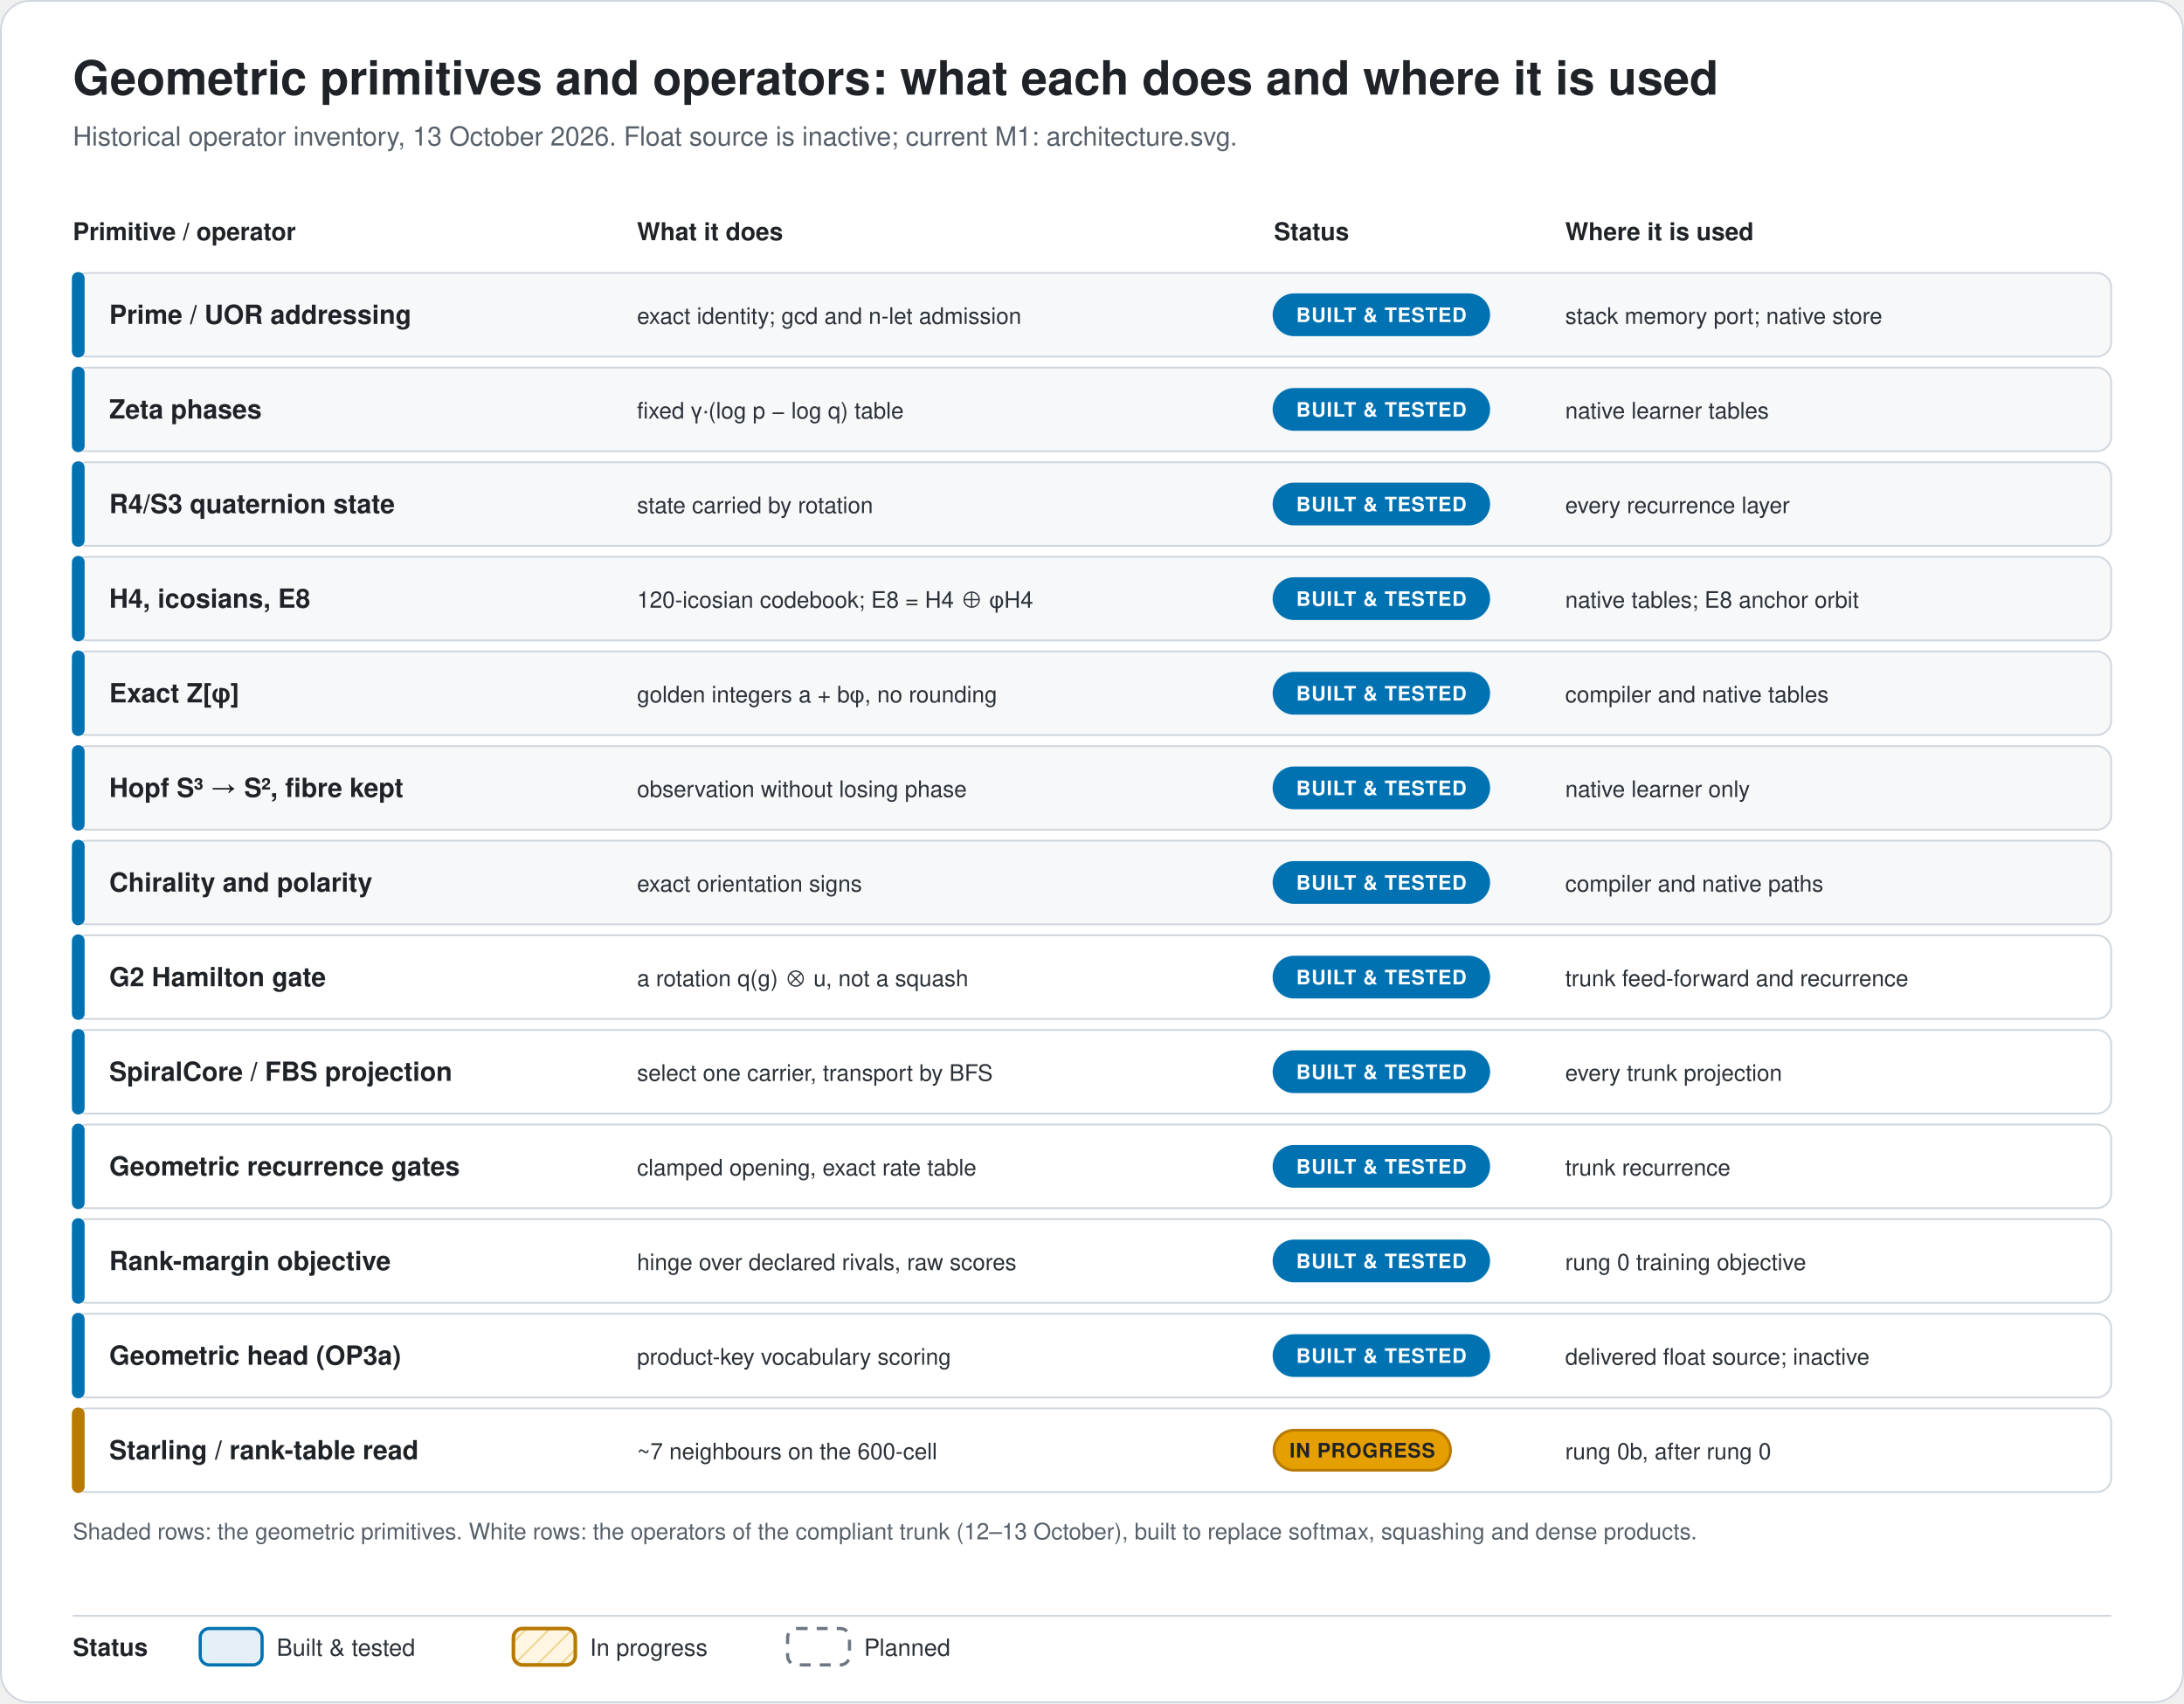
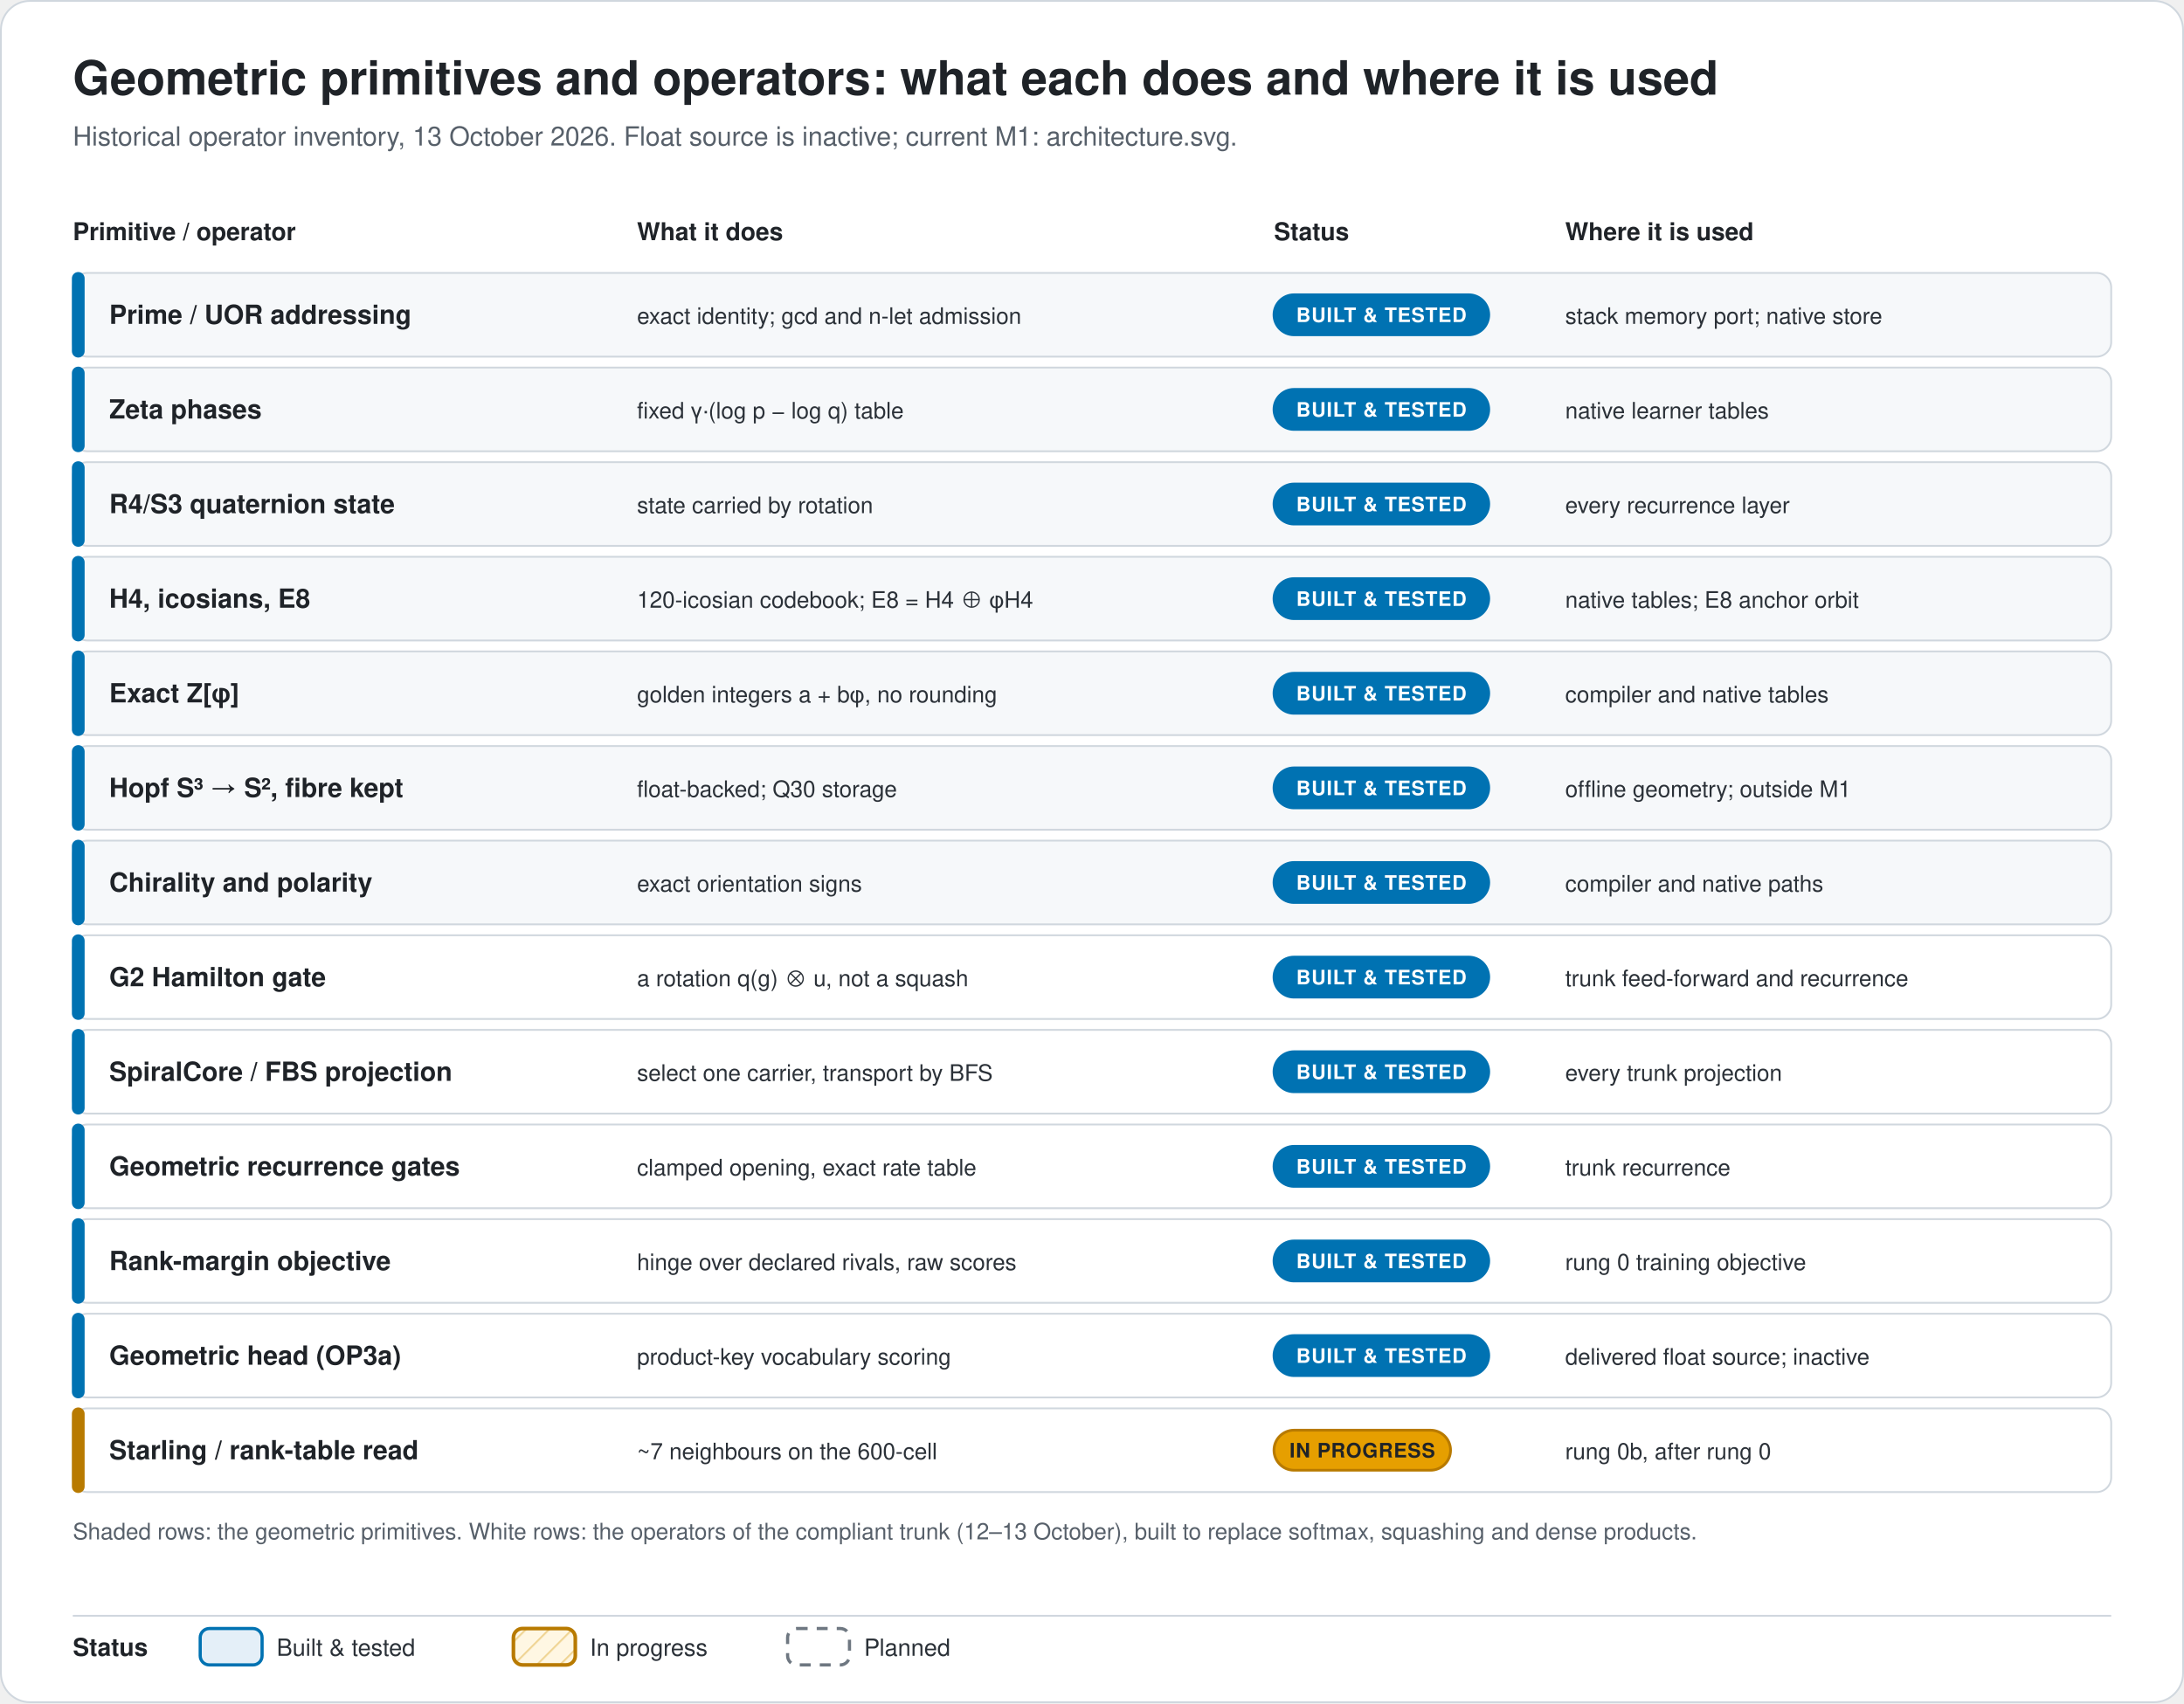
<svg xmlns="http://www.w3.org/2000/svg" viewBox="0 0 1200 936" width="1200" height="936" role="img" aria-labelledby="t d" font-family="-apple-system, BlinkMacSystemFont, 'Segoe UI', Helvetica, Arial, sans-serif">
  <defs>
    <marker id="ah" viewBox="0 0 10 10" refX="9" refY="5" markerWidth="8" markerHeight="8" orient="auto-start-reverse">
      <path d="M0,0 L10,5 L0,10 z" fill="#424A53" />
    </marker>
    <pattern id="hP" width="9" height="9" patternUnits="userSpaceOnUse" patternTransform="rotate(45)">
      <rect width="9" height="9" fill="#FFF7E3" />
      <line x1="0" y1="0" x2="0" y2="9" stroke="#F1D79A" stroke-width="2.2" />
    </pattern>
    <pattern id="hF" width="8" height="8" patternUnits="userSpaceOnUse">
      <rect width="8" height="8" fill="#F0F2F4" />
      <path d="M0,0 L8,8 M8,0 L0,8" stroke="#D3D8DD" stroke-width="1" />
    </pattern>
  </defs>
  <rect x="0.5" y="0.5" width="1199" height="935" rx="16" fill="#FFFFFF" stroke="#D0D7DE" stroke-width="1" />
  <text x="40" y="52" font-size="26" font-weight="700" fill="#1F2328" text-anchor="start">Geometric primitives and operators: what each does and where it is used</text>
  <text x="40" y="80" font-size="14.5" font-weight="400" fill="#57606A" text-anchor="start">Historical operator inventory, 13 October 2026. Float source is inactive; current M1: architecture.svg.</text>
  <text x="40" y="132" font-size="13.5" font-weight="700" fill="#1F2328" text-anchor="start">Primitive / operator</text>
  <text x="350" y="132" font-size="13.5" font-weight="700" fill="#1F2328" text-anchor="start">What it does</text>
  <text x="700" y="132" font-size="13.5" font-weight="700" fill="#1F2328" text-anchor="start">Status</text>
  <text x="860" y="132" font-size="13.5" font-weight="700" fill="#1F2328" text-anchor="start">Where it is used</text>
  <rect x="40" y="150" width="1120" height="46" rx="8" fill="#F6F8FA" stroke="#D0D7DE" stroke-width="1" />
  <rect x="40" y="150" width="6" height="46" rx="3" fill="#0072B2" stroke="#0072B2" stroke-width="1" />
  <text x="60" y="178" font-size="14.5" font-weight="700" fill="#1F2328" text-anchor="start">Prime / UOR addressing</text>
  <text x="350" y="178" font-size="12.5" font-weight="400" fill="#2B3138" text-anchor="start">exact identity; gcd and n-let admission</text>
  <rect x="700" y="162" width="118" height="22" rx="11" fill="#0072B2" stroke="#0072B2" stroke-width="1.5" />
  <text x="759" y="177" font-size="11" font-weight="700" fill="#FFFFFF" text-anchor="middle" letter-spacing="0.4">BUILT &amp; TESTED</text>
  <text x="860" y="178" font-size="12.5" font-weight="400" fill="#2B3138" text-anchor="start">stack memory port; native store</text>
  <rect x="40" y="202" width="1120" height="46" rx="8" fill="#F6F8FA" stroke="#D0D7DE" stroke-width="1" />
  <rect x="40" y="202" width="6" height="46" rx="3" fill="#0072B2" stroke="#0072B2" stroke-width="1" />
  <text x="60" y="230" font-size="14.5" font-weight="700" fill="#1F2328" text-anchor="start">Zeta phases</text>
  <text x="350" y="230" font-size="12.5" font-weight="400" fill="#2B3138" text-anchor="start">fixed γ·(log p − log q) table</text>
  <rect x="700" y="214" width="118" height="22" rx="11" fill="#0072B2" stroke="#0072B2" stroke-width="1.5" />
  <text x="759" y="229" font-size="11" font-weight="700" fill="#FFFFFF" text-anchor="middle" letter-spacing="0.4">BUILT &amp; TESTED</text>
  <text x="860" y="230" font-size="12.5" font-weight="400" fill="#2B3138" text-anchor="start">native learner tables</text>
  <rect x="40" y="254" width="1120" height="46" rx="8" fill="#F6F8FA" stroke="#D0D7DE" stroke-width="1" />
  <rect x="40" y="254" width="6" height="46" rx="3" fill="#0072B2" stroke="#0072B2" stroke-width="1" />
  <text x="60" y="282" font-size="14.5" font-weight="700" fill="#1F2328" text-anchor="start">R4/S3 quaternion state</text>
  <text x="350" y="282" font-size="12.5" font-weight="400" fill="#2B3138" text-anchor="start">state carried by rotation</text>
  <rect x="700" y="266" width="118" height="22" rx="11" fill="#0072B2" stroke="#0072B2" stroke-width="1.5" />
  <text x="759" y="281" font-size="11" font-weight="700" fill="#FFFFFF" text-anchor="middle" letter-spacing="0.4">BUILT &amp; TESTED</text>
  <text x="860" y="282" font-size="12.5" font-weight="400" fill="#2B3138" text-anchor="start">every recurrence layer</text>
  <rect x="40" y="306" width="1120" height="46" rx="8" fill="#F6F8FA" stroke="#D0D7DE" stroke-width="1" />
  <rect x="40" y="306" width="6" height="46" rx="3" fill="#0072B2" stroke="#0072B2" stroke-width="1" />
  <text x="60" y="334" font-size="14.5" font-weight="700" fill="#1F2328" text-anchor="start">H4, icosians, E8</text>
  <text x="350" y="334" font-size="12.5" font-weight="400" fill="#2B3138" text-anchor="start">120-icosian codebook; E8 = H4 ⊕ φH4</text>
  <rect x="700" y="318" width="118" height="22" rx="11" fill="#0072B2" stroke="#0072B2" stroke-width="1.5" />
  <text x="759" y="333" font-size="11" font-weight="700" fill="#FFFFFF" text-anchor="middle" letter-spacing="0.4">BUILT &amp; TESTED</text>
  <text x="860" y="334" font-size="12.5" font-weight="400" fill="#2B3138" text-anchor="start">native tables; E8 anchor orbit</text>
  <rect x="40" y="358" width="1120" height="46" rx="8" fill="#F6F8FA" stroke="#D0D7DE" stroke-width="1" />
  <rect x="40" y="358" width="6" height="46" rx="3" fill="#0072B2" stroke="#0072B2" stroke-width="1" />
  <text x="60" y="386" font-size="14.5" font-weight="700" fill="#1F2328" text-anchor="start">Exact Z[φ]</text>
  <text x="350" y="386" font-size="12.5" font-weight="400" fill="#2B3138" text-anchor="start">golden integers a + bφ, no rounding</text>
  <rect x="700" y="370" width="118" height="22" rx="11" fill="#0072B2" stroke="#0072B2" stroke-width="1.5" />
  <text x="759" y="385" font-size="11" font-weight="700" fill="#FFFFFF" text-anchor="middle" letter-spacing="0.4">BUILT &amp; TESTED</text>
  <text x="860" y="386" font-size="12.5" font-weight="400" fill="#2B3138" text-anchor="start">compiler and native tables</text>
  <rect x="40" y="410" width="1120" height="46" rx="8" fill="#F6F8FA" stroke="#D0D7DE" stroke-width="1" />
  <rect x="40" y="410" width="6" height="46" rx="3" fill="#0072B2" stroke="#0072B2" stroke-width="1" />
  <text x="60" y="438" font-size="14.5" font-weight="700" fill="#1F2328" text-anchor="start">Hopf S³ → S², fibre kept</text>
-   <text x="350" y="438" font-size="12.5" font-weight="400" fill="#2B3138" text-anchor="start">observation without losing phase</text>
+   <text x="350" y="438" font-size="12.5" font-weight="400" fill="#2B3138" text-anchor="start">float-backed; Q30 storage</text>
  <rect x="700" y="422" width="118" height="22" rx="11" fill="#0072B2" stroke="#0072B2" stroke-width="1.5" />
  <text x="759" y="437" font-size="11" font-weight="700" fill="#FFFFFF" text-anchor="middle" letter-spacing="0.4">BUILT &amp; TESTED</text>
-   <text x="860" y="438" font-size="12.5" font-weight="400" fill="#2B3138" text-anchor="start">native learner only</text>
+   <text x="860" y="438" font-size="12.5" font-weight="400" fill="#2B3138" text-anchor="start">offline geometry; outside M1</text>
  <rect x="40" y="462" width="1120" height="46" rx="8" fill="#F6F8FA" stroke="#D0D7DE" stroke-width="1" />
  <rect x="40" y="462" width="6" height="46" rx="3" fill="#0072B2" stroke="#0072B2" stroke-width="1" />
  <text x="60" y="490" font-size="14.5" font-weight="700" fill="#1F2328" text-anchor="start">Chirality and polarity</text>
  <text x="350" y="490" font-size="12.5" font-weight="400" fill="#2B3138" text-anchor="start">exact orientation signs</text>
  <rect x="700" y="474" width="118" height="22" rx="11" fill="#0072B2" stroke="#0072B2" stroke-width="1.5" />
  <text x="759" y="489" font-size="11" font-weight="700" fill="#FFFFFF" text-anchor="middle" letter-spacing="0.4">BUILT &amp; TESTED</text>
  <text x="860" y="490" font-size="12.5" font-weight="400" fill="#2B3138" text-anchor="start">compiler and native paths</text>
  <rect x="40" y="514" width="1120" height="46" rx="8" fill="#FFFFFF" stroke="#D0D7DE" stroke-width="1" />
  <rect x="40" y="514" width="6" height="46" rx="3" fill="#0072B2" stroke="#0072B2" stroke-width="1" />
  <text x="60" y="542" font-size="14.5" font-weight="700" fill="#1F2328" text-anchor="start">G2 Hamilton gate</text>
  <text x="350" y="542" font-size="12.5" font-weight="400" fill="#2B3138" text-anchor="start">a rotation q(g) ⊗ u, not a squash</text>
  <rect x="700" y="526" width="118" height="22" rx="11" fill="#0072B2" stroke="#0072B2" stroke-width="1.5" />
  <text x="759" y="541" font-size="11" font-weight="700" fill="#FFFFFF" text-anchor="middle" letter-spacing="0.4">BUILT &amp; TESTED</text>
  <text x="860" y="542" font-size="12.5" font-weight="400" fill="#2B3138" text-anchor="start">trunk feed-forward and recurrence</text>
  <rect x="40" y="566" width="1120" height="46" rx="8" fill="#FFFFFF" stroke="#D0D7DE" stroke-width="1" />
  <rect x="40" y="566" width="6" height="46" rx="3" fill="#0072B2" stroke="#0072B2" stroke-width="1" />
  <text x="60" y="594" font-size="14.5" font-weight="700" fill="#1F2328" text-anchor="start">SpiralCore / FBS projection</text>
  <text x="350" y="594" font-size="12.5" font-weight="400" fill="#2B3138" text-anchor="start">select one carrier, transport by BFS</text>
  <rect x="700" y="578" width="118" height="22" rx="11" fill="#0072B2" stroke="#0072B2" stroke-width="1.5" />
  <text x="759" y="593" font-size="11" font-weight="700" fill="#FFFFFF" text-anchor="middle" letter-spacing="0.4">BUILT &amp; TESTED</text>
  <text x="860" y="594" font-size="12.5" font-weight="400" fill="#2B3138" text-anchor="start">every trunk projection</text>
  <rect x="40" y="618" width="1120" height="46" rx="8" fill="#FFFFFF" stroke="#D0D7DE" stroke-width="1" />
  <rect x="40" y="618" width="6" height="46" rx="3" fill="#0072B2" stroke="#0072B2" stroke-width="1" />
  <text x="60" y="646" font-size="14.5" font-weight="700" fill="#1F2328" text-anchor="start">Geometric recurrence gates</text>
  <text x="350" y="646" font-size="12.5" font-weight="400" fill="#2B3138" text-anchor="start">clamped opening, exact rate table</text>
  <rect x="700" y="630" width="118" height="22" rx="11" fill="#0072B2" stroke="#0072B2" stroke-width="1.5" />
  <text x="759" y="645" font-size="11" font-weight="700" fill="#FFFFFF" text-anchor="middle" letter-spacing="0.4">BUILT &amp; TESTED</text>
  <text x="860" y="646" font-size="12.5" font-weight="400" fill="#2B3138" text-anchor="start">trunk recurrence</text>
  <rect x="40" y="670" width="1120" height="46" rx="8" fill="#FFFFFF" stroke="#D0D7DE" stroke-width="1" />
  <rect x="40" y="670" width="6" height="46" rx="3" fill="#0072B2" stroke="#0072B2" stroke-width="1" />
  <text x="60" y="698" font-size="14.5" font-weight="700" fill="#1F2328" text-anchor="start">Rank-margin objective</text>
  <text x="350" y="698" font-size="12.5" font-weight="400" fill="#2B3138" text-anchor="start">hinge over declared rivals, raw scores</text>
  <rect x="700" y="682" width="118" height="22" rx="11" fill="#0072B2" stroke="#0072B2" stroke-width="1.5" />
  <text x="759" y="697" font-size="11" font-weight="700" fill="#FFFFFF" text-anchor="middle" letter-spacing="0.4">BUILT &amp; TESTED</text>
  <text x="860" y="698" font-size="12.5" font-weight="400" fill="#2B3138" text-anchor="start">rung 0 training objective</text>
  <rect x="40" y="722" width="1120" height="46" rx="8" fill="#FFFFFF" stroke="#D0D7DE" stroke-width="1" />
  <rect x="40" y="722" width="6" height="46" rx="3" fill="#0072B2" stroke="#0072B2" stroke-width="1" />
  <text x="60" y="750" font-size="14.5" font-weight="700" fill="#1F2328" text-anchor="start">Geometric head (OP3a)</text>
  <text x="350" y="750" font-size="12.5" font-weight="400" fill="#2B3138" text-anchor="start">product-key vocabulary scoring</text>
  <rect x="700" y="734" width="118" height="22" rx="11" fill="#0072B2" stroke="#0072B2" stroke-width="1.5" />
  <text x="759" y="749" font-size="11" font-weight="700" fill="#FFFFFF" text-anchor="middle" letter-spacing="0.4">BUILT &amp; TESTED</text>
  <text x="860" y="750" font-size="12.5" font-weight="400" fill="#2B3138" text-anchor="start">delivered float source; inactive</text>
  <rect x="40" y="774" width="1120" height="46" rx="8" fill="#FFFFFF" stroke="#D0D7DE" stroke-width="1" />
  <rect x="40" y="774" width="6" height="46" rx="3" fill="#B87A00" stroke="#B87A00" stroke-width="1" />
  <text x="60" y="802" font-size="14.5" font-weight="700" fill="#1F2328" text-anchor="start">Starling / rank-table read</text>
  <text x="350" y="802" font-size="12.5" font-weight="400" fill="#2B3138" text-anchor="start">~7 neighbours on the 600-cell</text>
  <rect x="700" y="786" width="97" height="22" rx="11" fill="#E69F00" stroke="#B87A00" stroke-width="1.5" />
  <text x="748.5" y="801" font-size="11" font-weight="700" fill="#1F2328" text-anchor="middle" letter-spacing="0.4">IN PROGRESS</text>
  <text x="860" y="802" font-size="12.5" font-weight="400" fill="#2B3138" text-anchor="start">rung 0b, after rung 0</text>
  <text x="40" y="846" font-size="12.5" font-weight="400" fill="#57606A" text-anchor="start">Shaded rows: the geometric primitives. White rows: the operators of the compliant trunk (12–13 October), built to replace softmax, squashing and dense products.</text>
  <path d="M40,888 L1160,888" fill="none" stroke="#D0D7DE" stroke-width="1" />
  <text x="40" y="910" font-size="13.5" font-weight="700" fill="#1F2328" text-anchor="start">Status</text>
  <rect x="110" y="895" width="34" height="20" rx="5" fill="#E4EFF8" stroke="#0072B2" stroke-width="1.75" />
  <text x="152" y="910" font-size="13" font-weight="400" fill="#2B3138" text-anchor="start">Built &amp; tested</text>
  <rect x="282.1" y="895" width="34" height="20" rx="5" fill="url(#hP)" stroke="#B87A00" stroke-width="2" />
  <text x="324.1" y="910" font-size="13" font-weight="400" fill="#2B3138" text-anchor="start">In progress</text>
  <rect x="432.75" y="895" width="34" height="20" rx="5" fill="#FFFFFF" stroke="#6E7781" stroke-width="1.75" stroke-dasharray="6 5" />
  <text x="474.75" y="910" font-size="13" font-weight="400" fill="#2B3138" text-anchor="start">Planned</text>
</svg>
